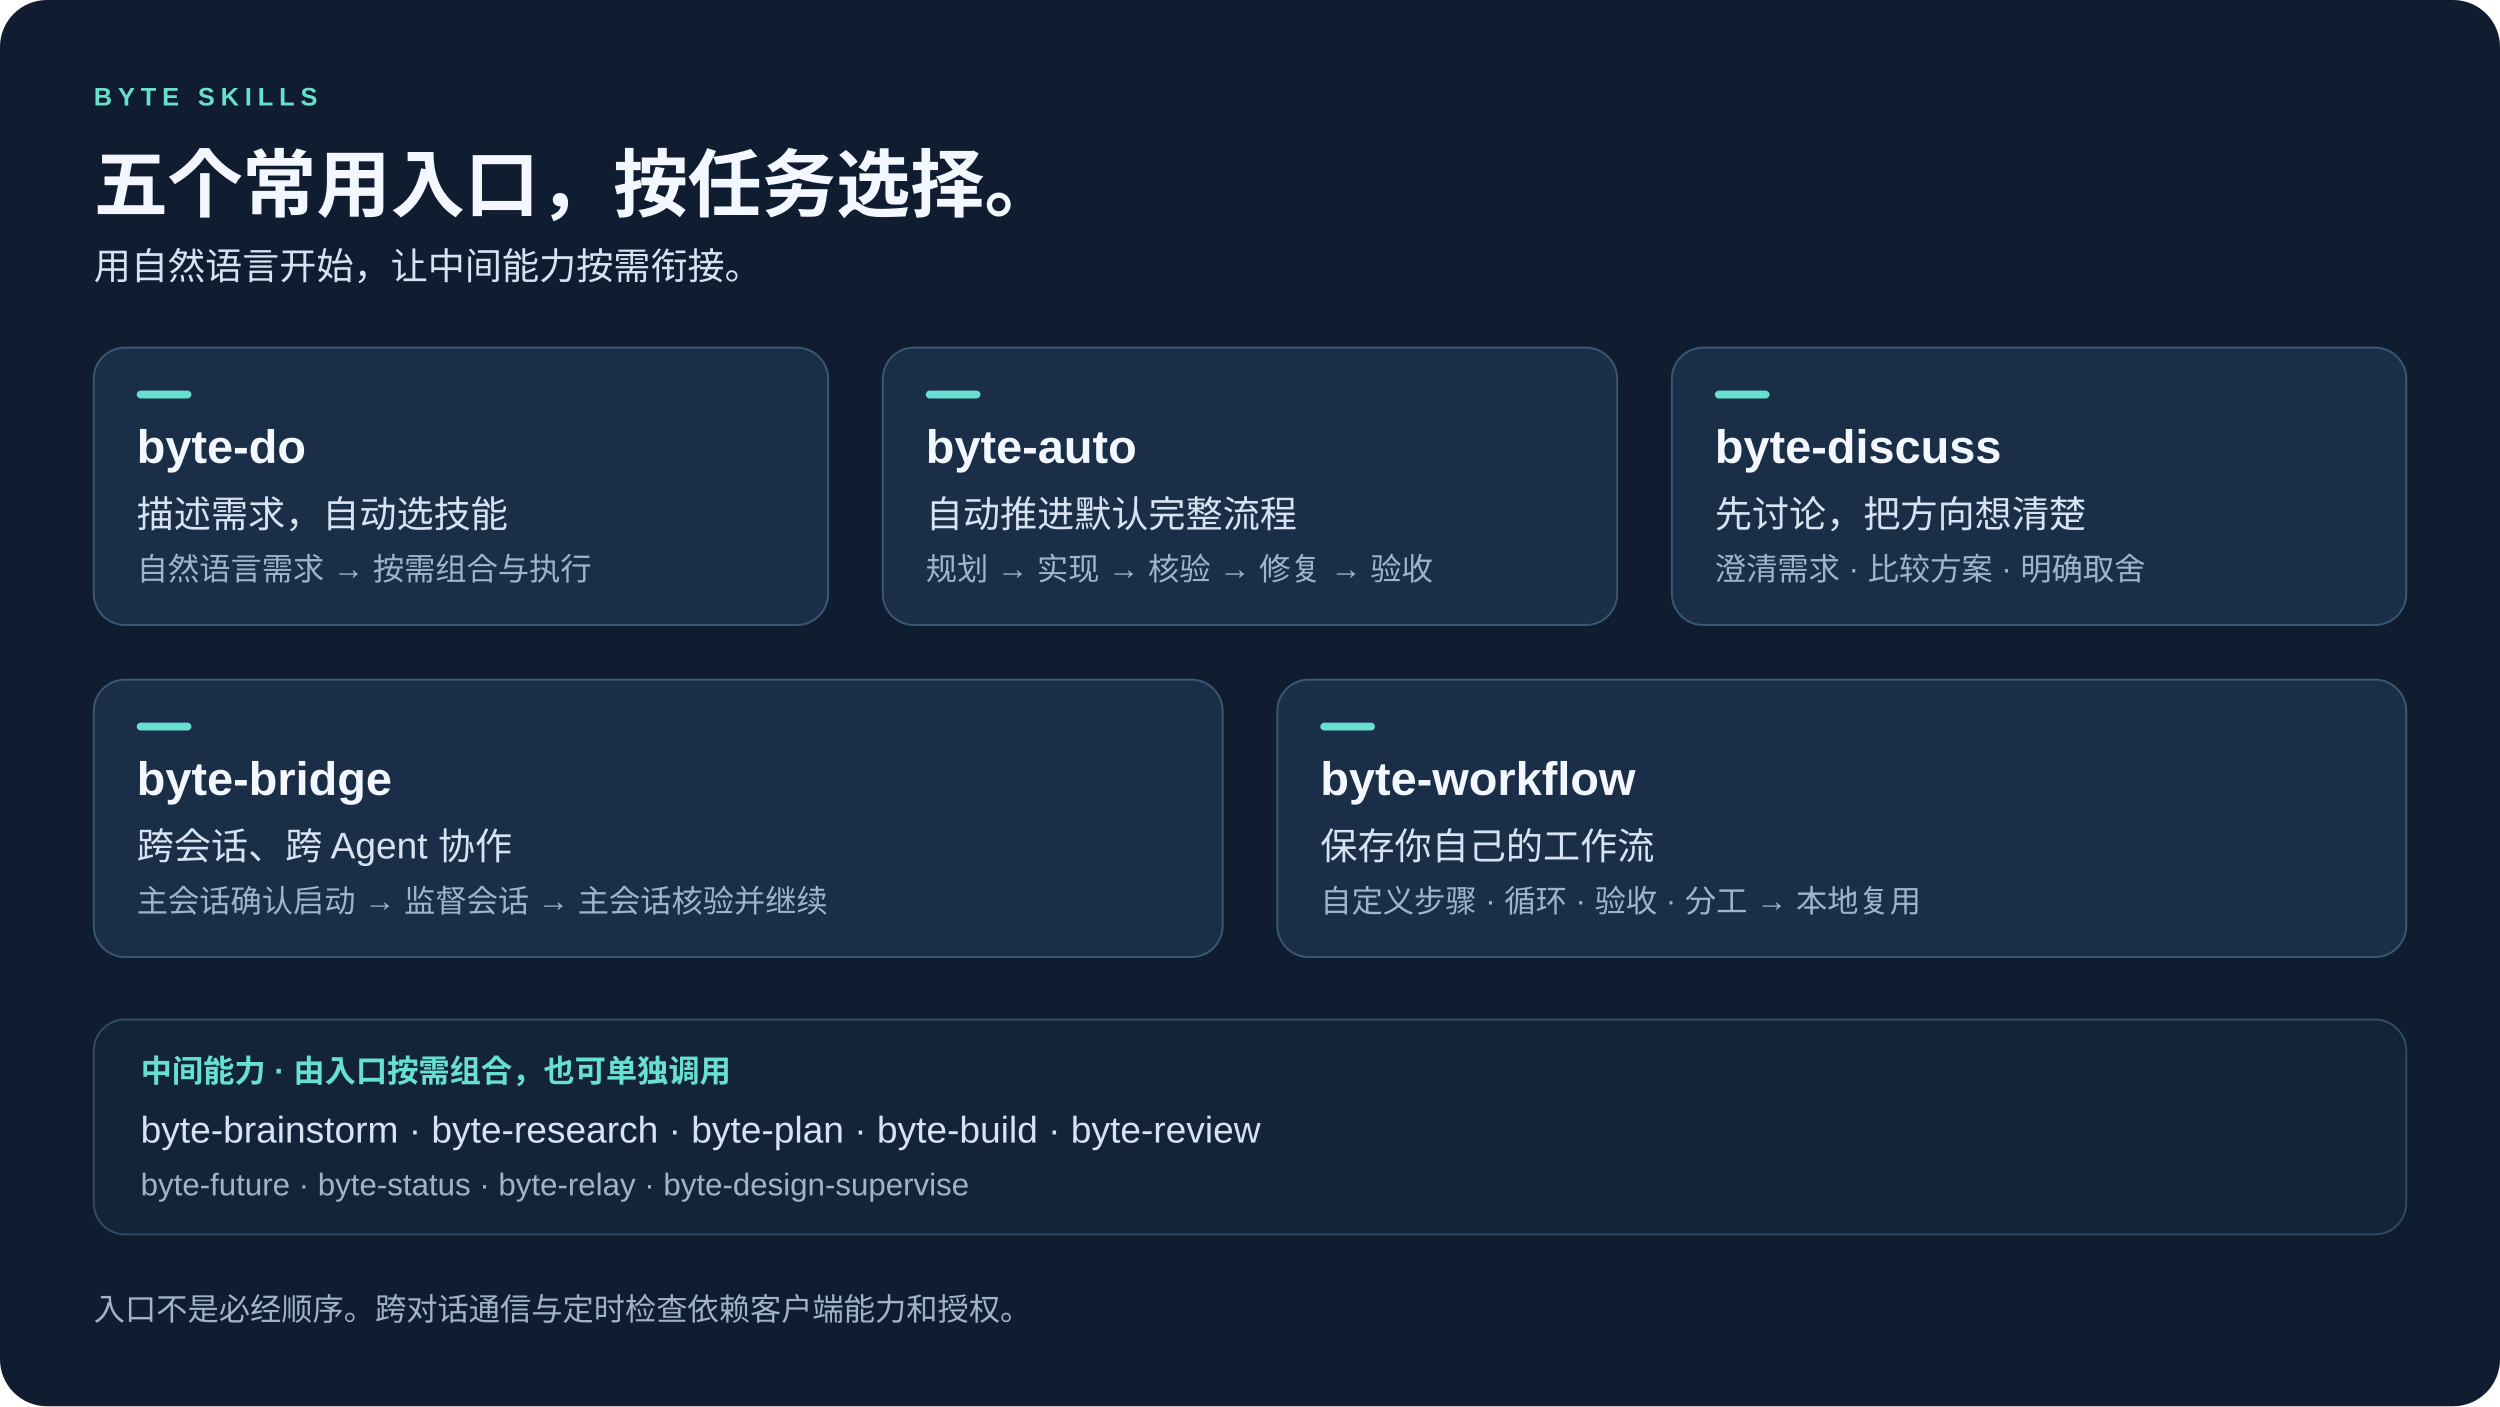
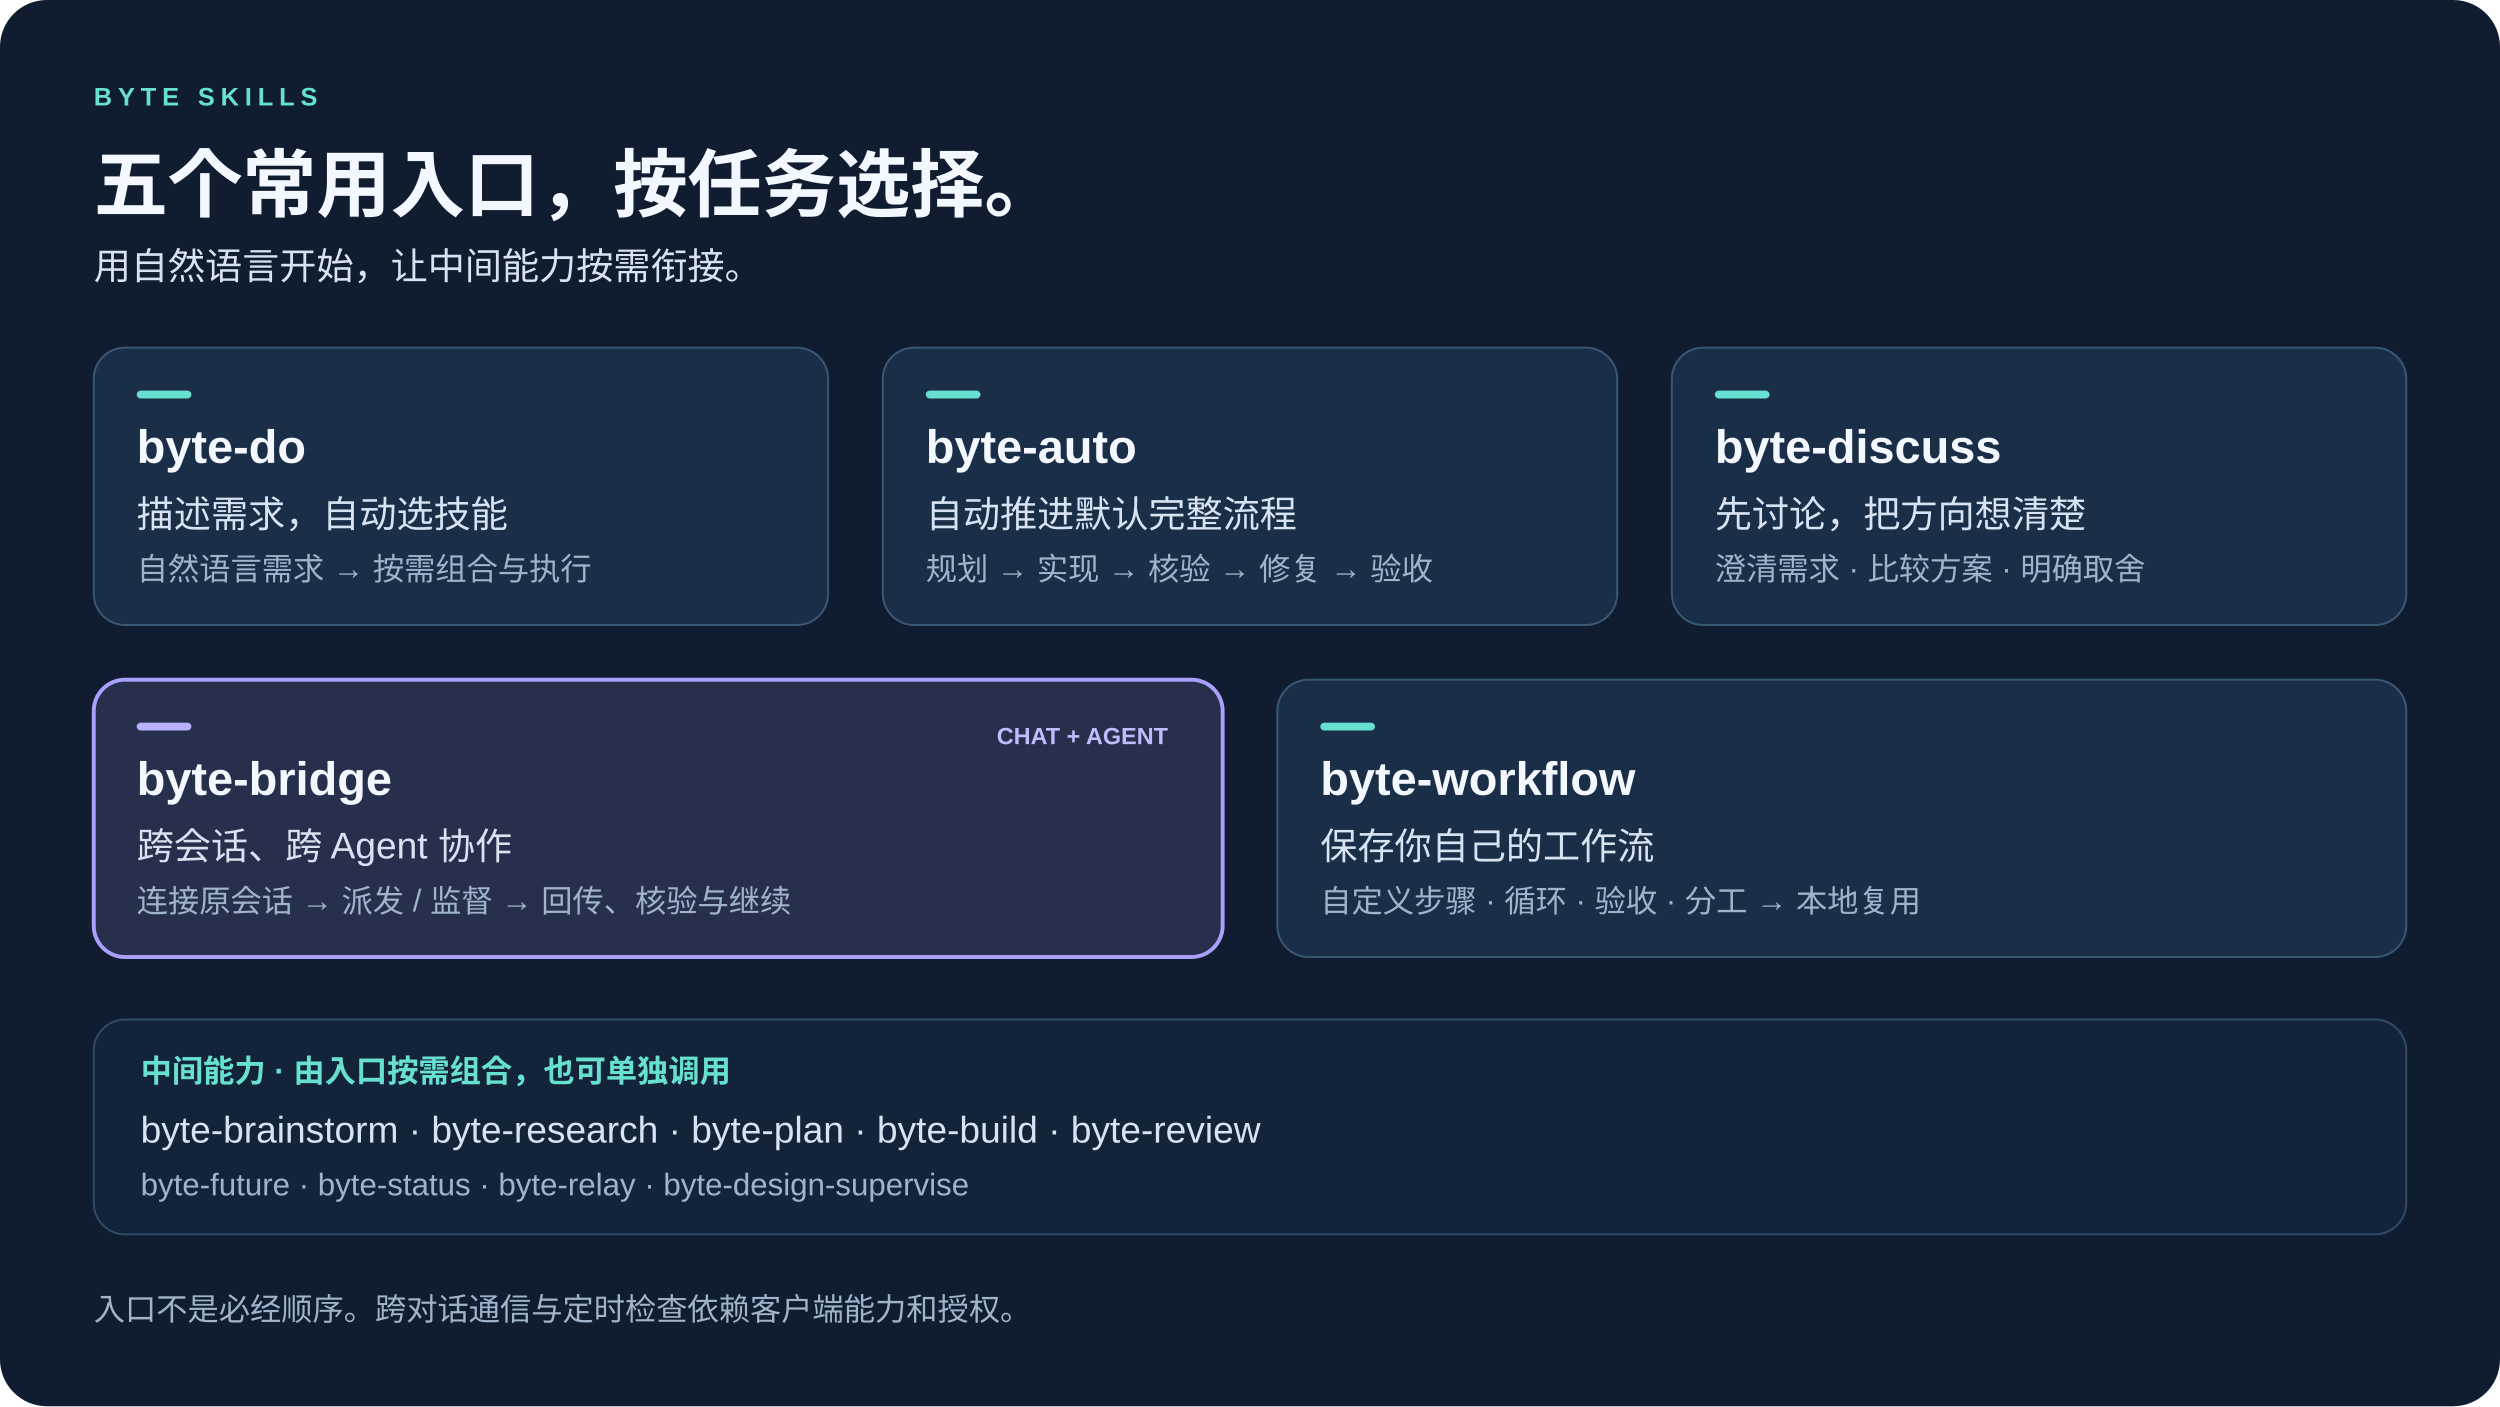
<svg xmlns="http://www.w3.org/2000/svg" width="1280" height="720" viewBox="0 0 1280 720" role="img" aria-labelledby="title desc">
  <defs>
    <style>text{font-family:-apple-system,BlinkMacSystemFont,"Segoe UI",Arial,"PingFang SC","Microsoft YaHei",sans-serif}.name{font-size:24px;font-weight:700;fill:#f3f7ff}.caption{font-size:19px;fill:#d7e2f2}.note{font-size:16px;fill:#9fb3cb}</style>
  </defs>
  <rect width="1280" height="720" rx="24" fill="#101d31" />
  <text x="48" y="54" fill="#67e0d2" font-size="13" font-weight="700" letter-spacing="3">BYTE SKILLS</text>
  <text x="48" y="108" fill="#f3f7ff" font-size="38" font-weight="700">五个常用入口，按任务选择。</text>
  <text x="48" y="143" class="caption">用自然语言开始，让中间能力按需衔接。</text>
  <rect x="48" y="178" width="376" height="142" rx="16" fill="#1a2e47" stroke="#3a5774" />
  <rect x="70" y="200" width="28" height="4" rx="2" fill="#67e0d2" />
  <text x="70" y="237" class="name">byte-do</text>
  <text x="70" y="270" class="caption">描述需求，自动选技能</text>
  <text x="70" y="297" class="note">自然语言需求 → 按需组合与执行</text>
  <rect x="452" y="178" width="376" height="142" rx="16" fill="#1a2e47" stroke="#3a5774" />
  <rect x="474" y="200" width="28" height="4" rx="2" fill="#67e0d2" />
  <text x="474" y="237" class="name">byte-auto</text>
  <text x="474" y="270" class="caption">自动推进默认完整流程</text>
  <text x="474" y="297" class="note">规划 → 实现 → 核验 → 修复 → 验收</text>
  <rect x="856" y="178" width="376" height="142" rx="16" fill="#1a2e47" stroke="#3a5774" />
  <rect x="878" y="200" width="28" height="4" rx="2" fill="#67e0d2" />
  <text x="878" y="237" class="name">byte-discuss</text>
  <text x="878" y="270" class="caption">先讨论，把方向想清楚</text>
  <text x="878" y="297" class="note">澄清需求 · 比较方案 · 明确取舍</text>
-   <rect x="48" y="348" width="578" height="142" rx="16" fill="#1a2e47" stroke="#3a5774" />
-   <rect x="70" y="370" width="28" height="4" rx="2" fill="#67e0d2" />
+   <rect x="48" y="348" width="578" height="142" rx="16" fill="#26304c" stroke="#a9a0ff" stroke-width="2" />
+   <rect x="70" y="370" width="28" height="4" rx="2" fill="#b8b1ff" />
  <text x="70" y="407" class="name">byte-bridge</text>
+   <text x="598" y="381" text-anchor="end" fill="#c1bbff" font-size="12" font-weight="700">CHAT + AGENT</text>
  <text x="70" y="440" class="caption">跨会话、跨 Agent 协作</text>
-   <text x="70" y="467" class="note">主会话确认启动 → 监督会话 → 主会话核验并继续</text>
+   <text x="70" y="467" class="note">连接原会话 → 派发 / 监督 → 回传、核验与继续</text>
  <rect x="654" y="348" width="578" height="142" rx="16" fill="#1a2e47" stroke="#3a5774" />
  <rect x="676" y="370" width="28" height="4" rx="2" fill="#67e0d2" />
  <text x="676" y="407" class="name">byte-workflow</text>
  <text x="676" y="440" class="caption">保存你自己的工作流</text>
  <text x="676" y="467" class="note">自定义步骤 · 循环 · 验收 · 分工 → 本地复用</text>
  <rect x="48" y="522" width="1184" height="110" rx="16" fill="#13243a" stroke="#314a65" />
  <text x="72" y="554" fill="#67e0d2" font-size="16" font-weight="600">中间能力 · 由入口按需组合，也可单独调用</text>
  <text x="72" y="585" class="caption">byte-brainstorm · byte-research · byte-plan · byte-build · byte-review</text>
  <text x="72" y="612" class="note">byte-future · byte-status · byte-relay · byte-design-supervise</text>
  <text x="48" y="676" class="note">入口不是必经顺序。跨对话通信与定时检查依赖客户端能力和授权。</text>
</svg>
